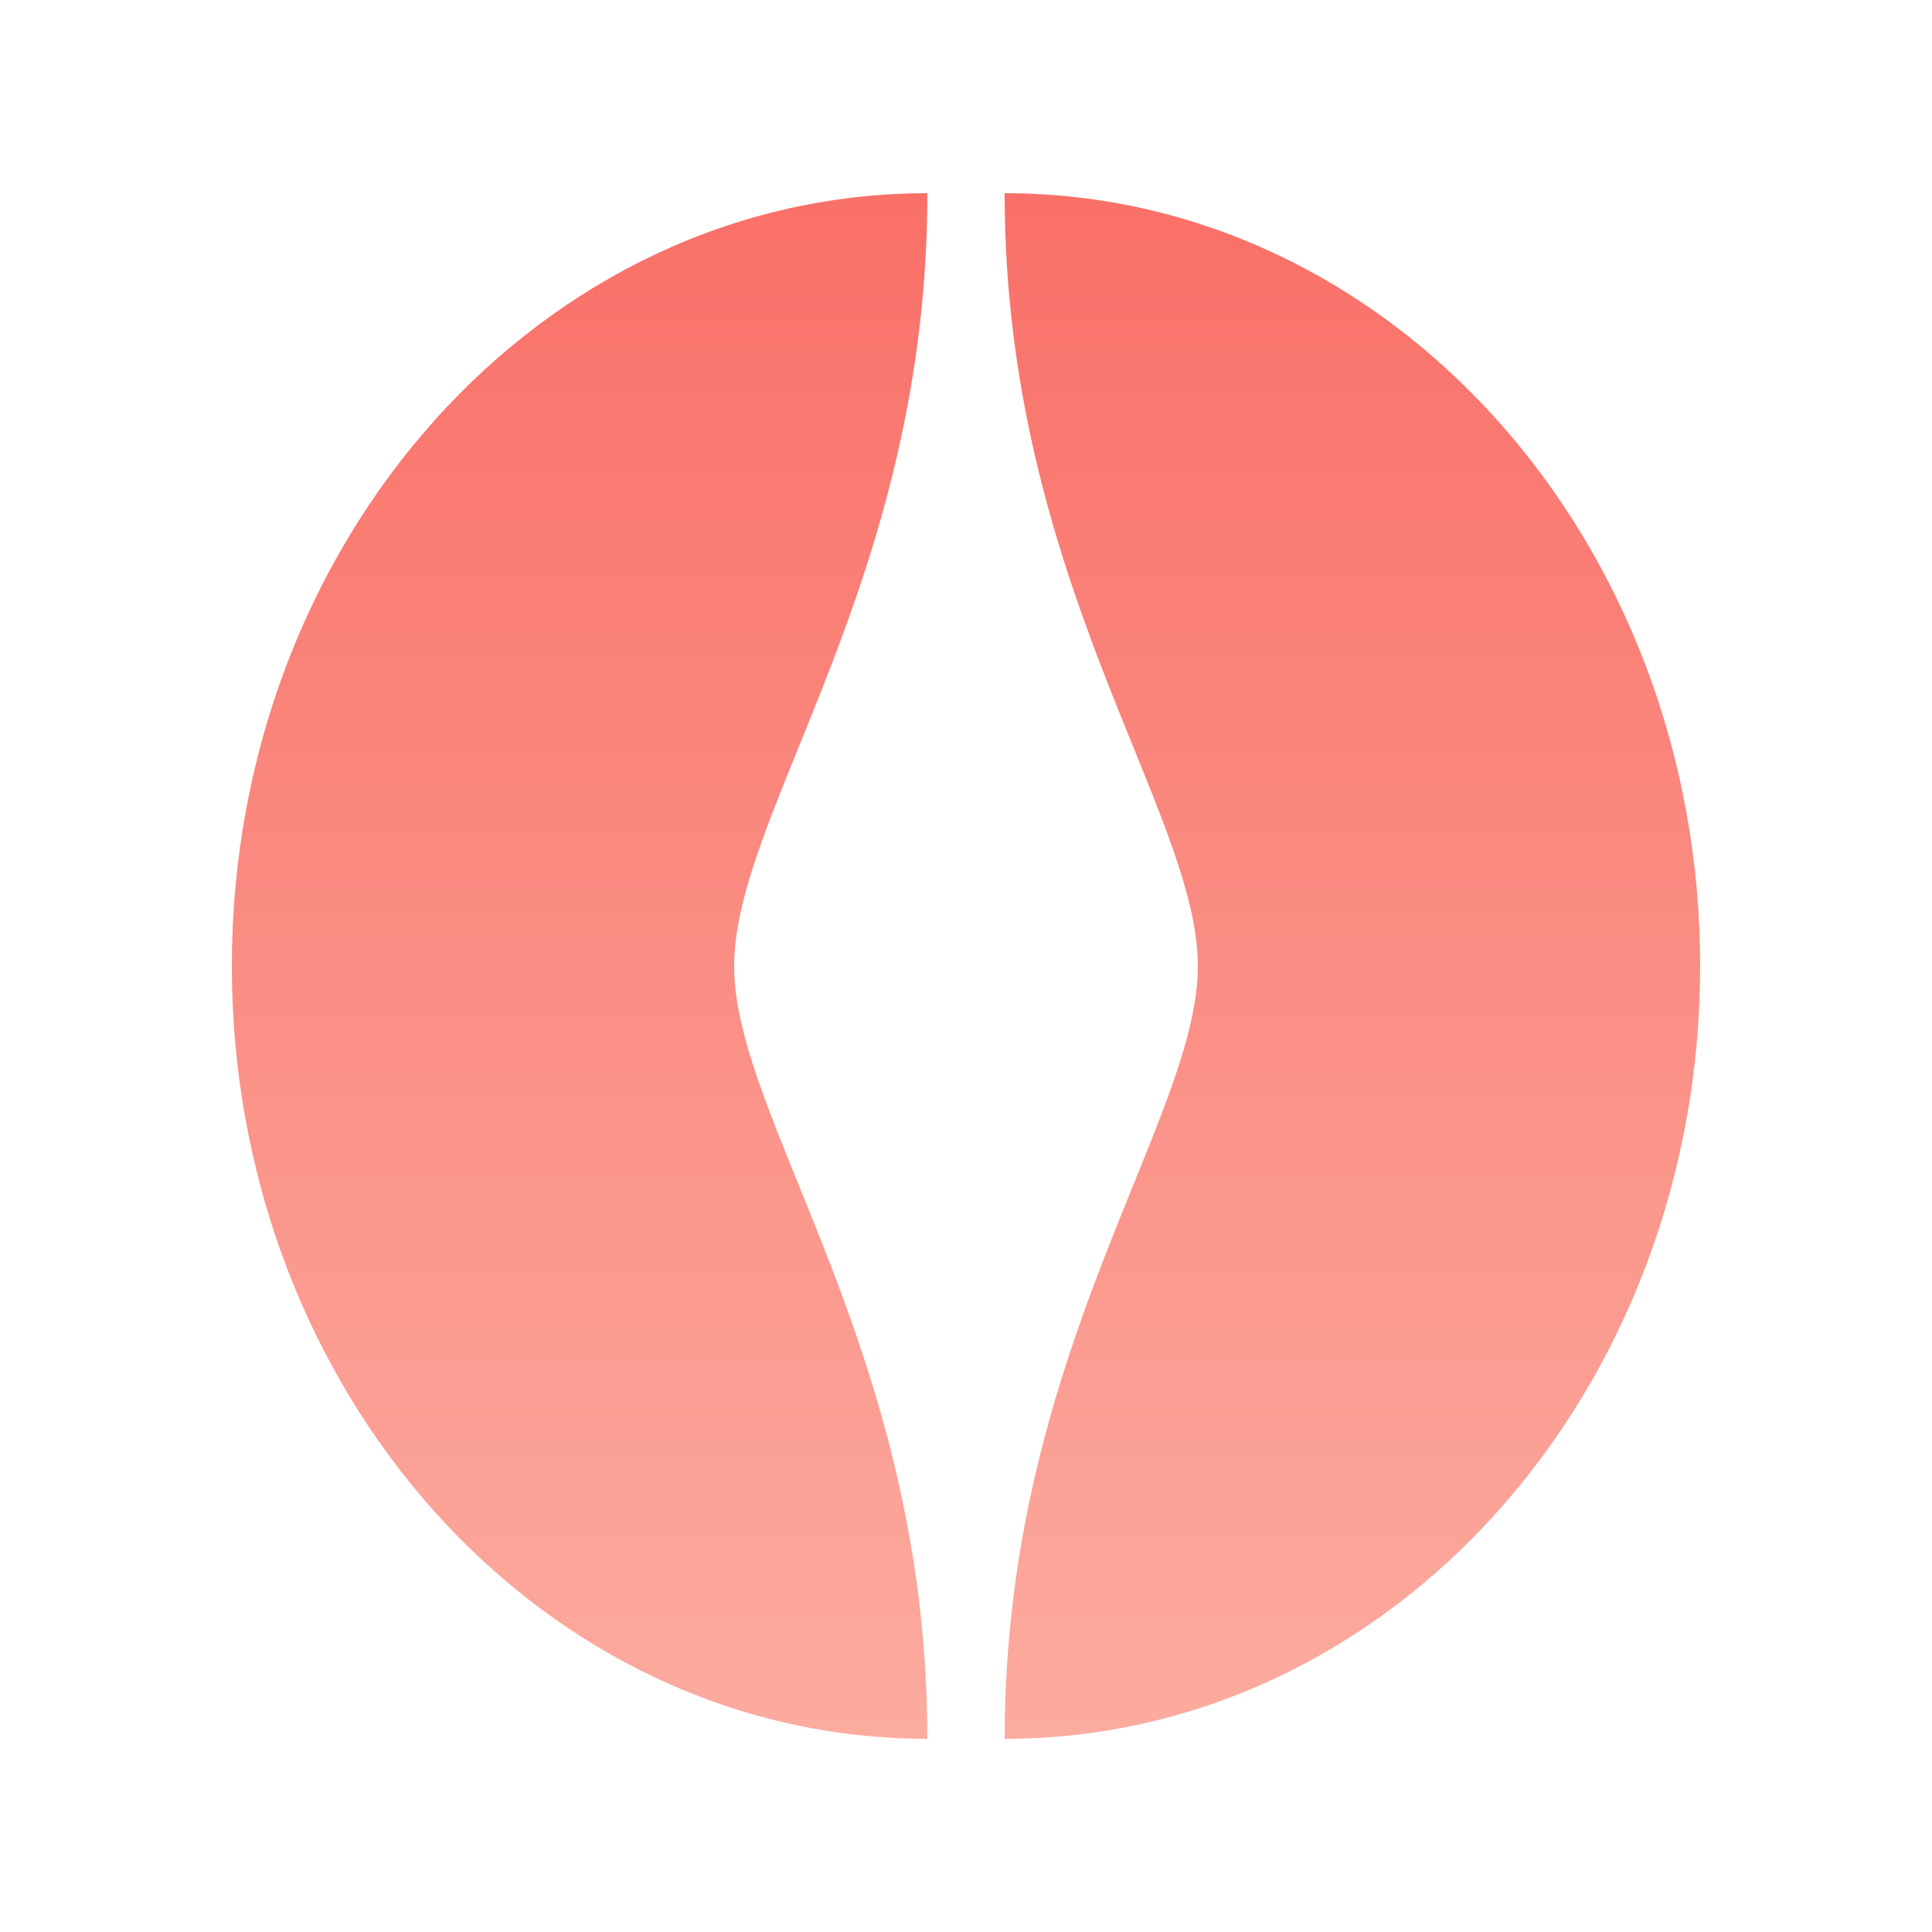
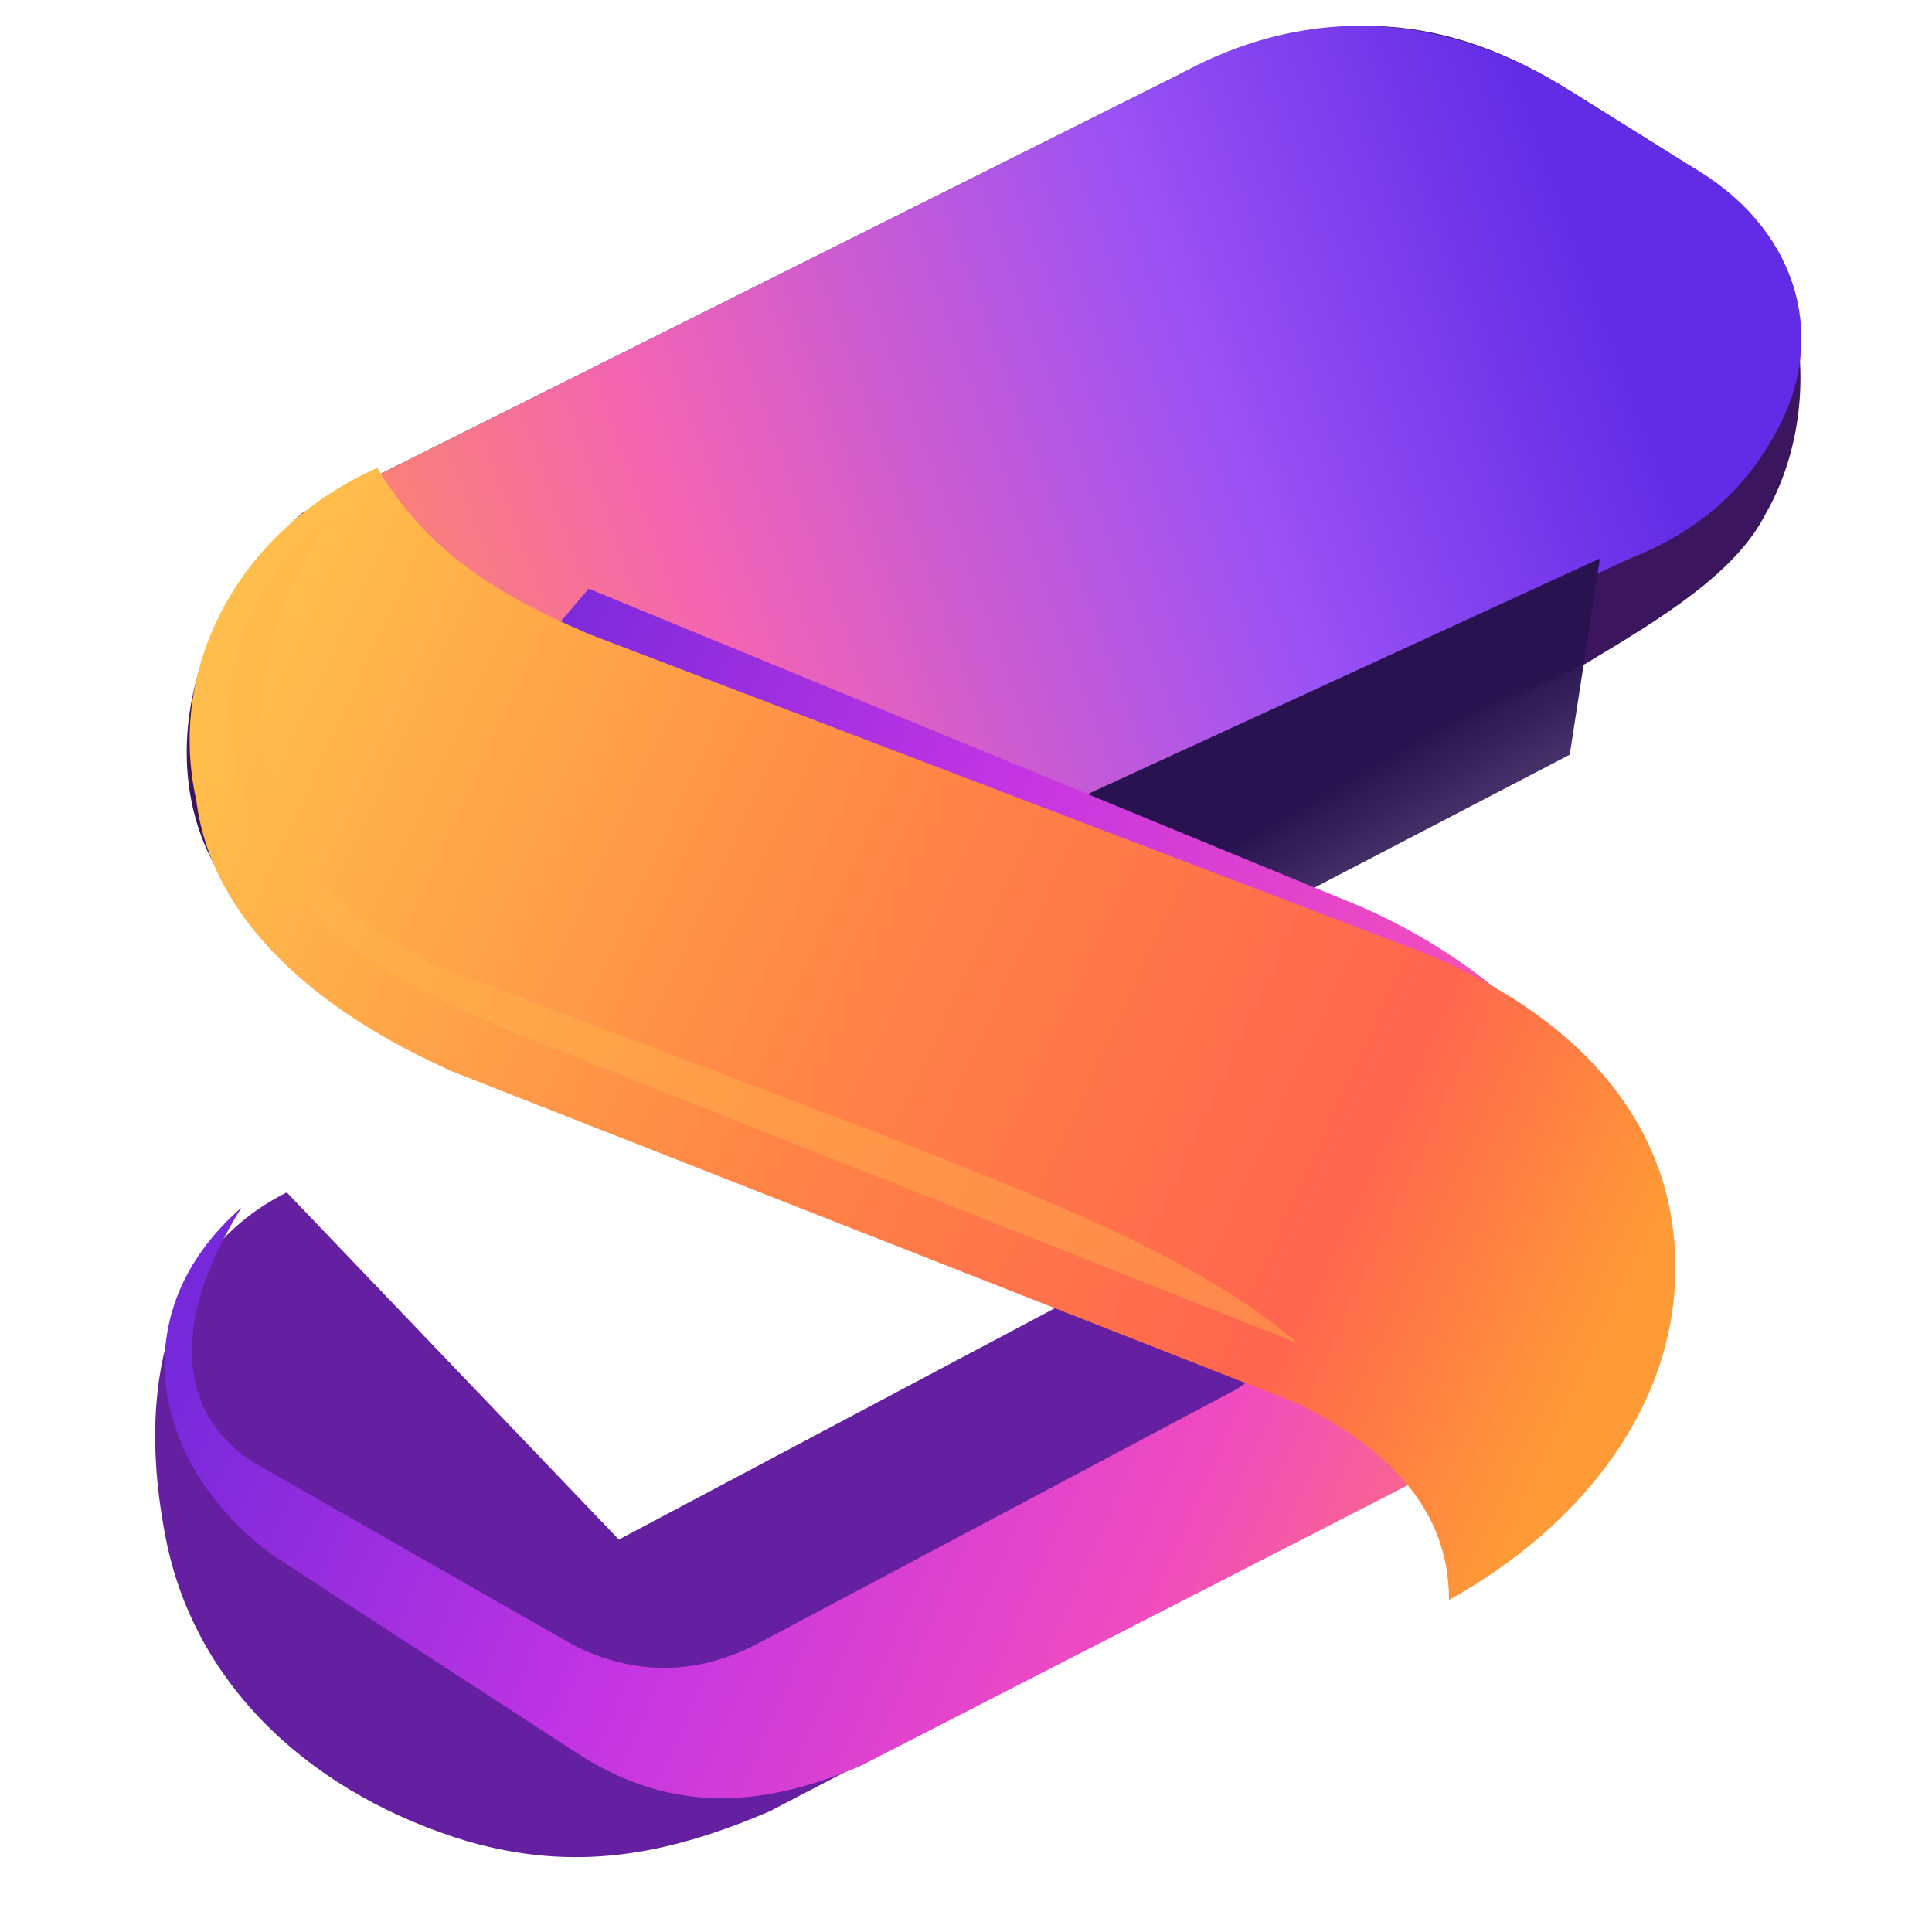
- <svg xmlns="http://www.w3.org/2000/svg" width="120" height="120" viewBox="0 0 100 100" fill="none">
+ <svg xmlns="http://www.w3.org/2000/svg" viewBox="0 0 128 128" role="img" aria-labelledby="title desc">
  <defs>
-     <linearGradient id="grad1" x1="50%" y1="0%" x2="50%" y2="100%">
-       <stop offset="0%" style="stop-color:#F97068" />
-       <stop offset="100%" style="stop-color:#FCAB9F" />
+     <linearGradient id="upper" x1="14" y1="47" x2="104" y2="14" gradientUnits="userSpaceOnUse">
+       <stop stop-color="#ff9a43" />
+       <stop offset=".35" stop-color="#f464b3" />
+       <stop offset=".72" stop-color="#9c52f5" />
+       <stop offset="1" stop-color="#622ce6" />
+     </linearGradient>
+     <linearGradient id="middle" x1="17" y1="44" x2="108" y2="86" gradientUnits="userSpaceOnUse">
+       <stop stop-color="#ffbd4b" />
+       <stop offset=".44" stop-color="#ff8546" />
+       <stop offset=".8" stop-color="#ff654e" />
+       <stop offset="1" stop-color="#ff9b36" />
+     </linearGradient>
+     <linearGradient id="lower" x1="15" y1="83" x2="89" y2="116" gradientUnits="userSpaceOnUse">
+       <stop stop-color="#7629db" />
+       <stop offset=".42" stop-color="#c234e4" />
+       <stop offset=".8" stop-color="#f04bc0" />
+       <stop offset="1" stop-color="#fb6a86" />
+     </linearGradient>
+     <linearGradient id="fold" x1="78" y1="58" x2="100" y2="96" gradientUnits="userSpaceOnUse">
+       <stop stop-color="#281350" />
+       <stop offset="1" stop-color="#4c1970" stop-opacity=".1" />
    </linearGradient>
  </defs>
-   <path d="M48 10             C28 10 12 28 12 50             C12 72 28 90 48 90             C48 70 38 58 38 50             C38 42 48 30 48 10Z" fill="url(#grad1)" />
-   <path d="M52 90             C72 90 88 72 88 50             C88 28 72 10 52 10             C52 30 62 42 62 50             C62 58 52 70 52 90Z" fill="url(#grad1)" />
+   <path fill="#3b155d" d="M20 34 78 5c10-5 18-4 26 1l8 5c8 5 9 16 5 23-2 4-7 7-12 10L43 72 19 62c-8-4-10-18 1-28Z" />
+   <path fill="url(#upper)" d="M22 33 78 5c9-5 18-4 26 1l8 5c7 4 9 11 6 17-2 4-5 7-10 9L47 65c-7 3-14 3-22-1-12-7-13-23-3-31Z" />
+   <path fill="url(#fold)" d="M29 60c11 5 18 4 27 0l50-23-2 13-48 25-27-11Z" />
+   <path fill="#6420a0" d="M19 79c-8 4-10 13-8 23 2 10 10 17 20 20 7 2 13 1 20-2l48-25-9-19-49 26-22-23Z" />
+   <path fill="url(#lower)" d="M16 80c-8 7-6 17 2 23l20 13c6 4 12 4 19 1l39-20c9-5 13-12 11-20-2-8-10-14-17-17L39 39l-17 20 54 21c10 4 12 8 6 12l-32 17c-4 2-8 2-12 0L17 97c-5-3-6-9-1-17Z" />
+   <path fill="url(#middle)" d="M25 31c-9 4-14 13-12 22 1 8 8 14 17 18l56 22c6 3 10 7 10 13 9-5 15-13 15-22 0-10-7-17-17-21L39 42c-7-3-11-6-14-11Z" />
+   <path fill="#ffb54b" fill-opacity=".42" d="M22 34c-6 5-8 11-6 18 2 8 8 12 17 16l53 21c-7-6-18-10-28-14L29 64C18 59 13 48 22 34Z" />
</svg>
